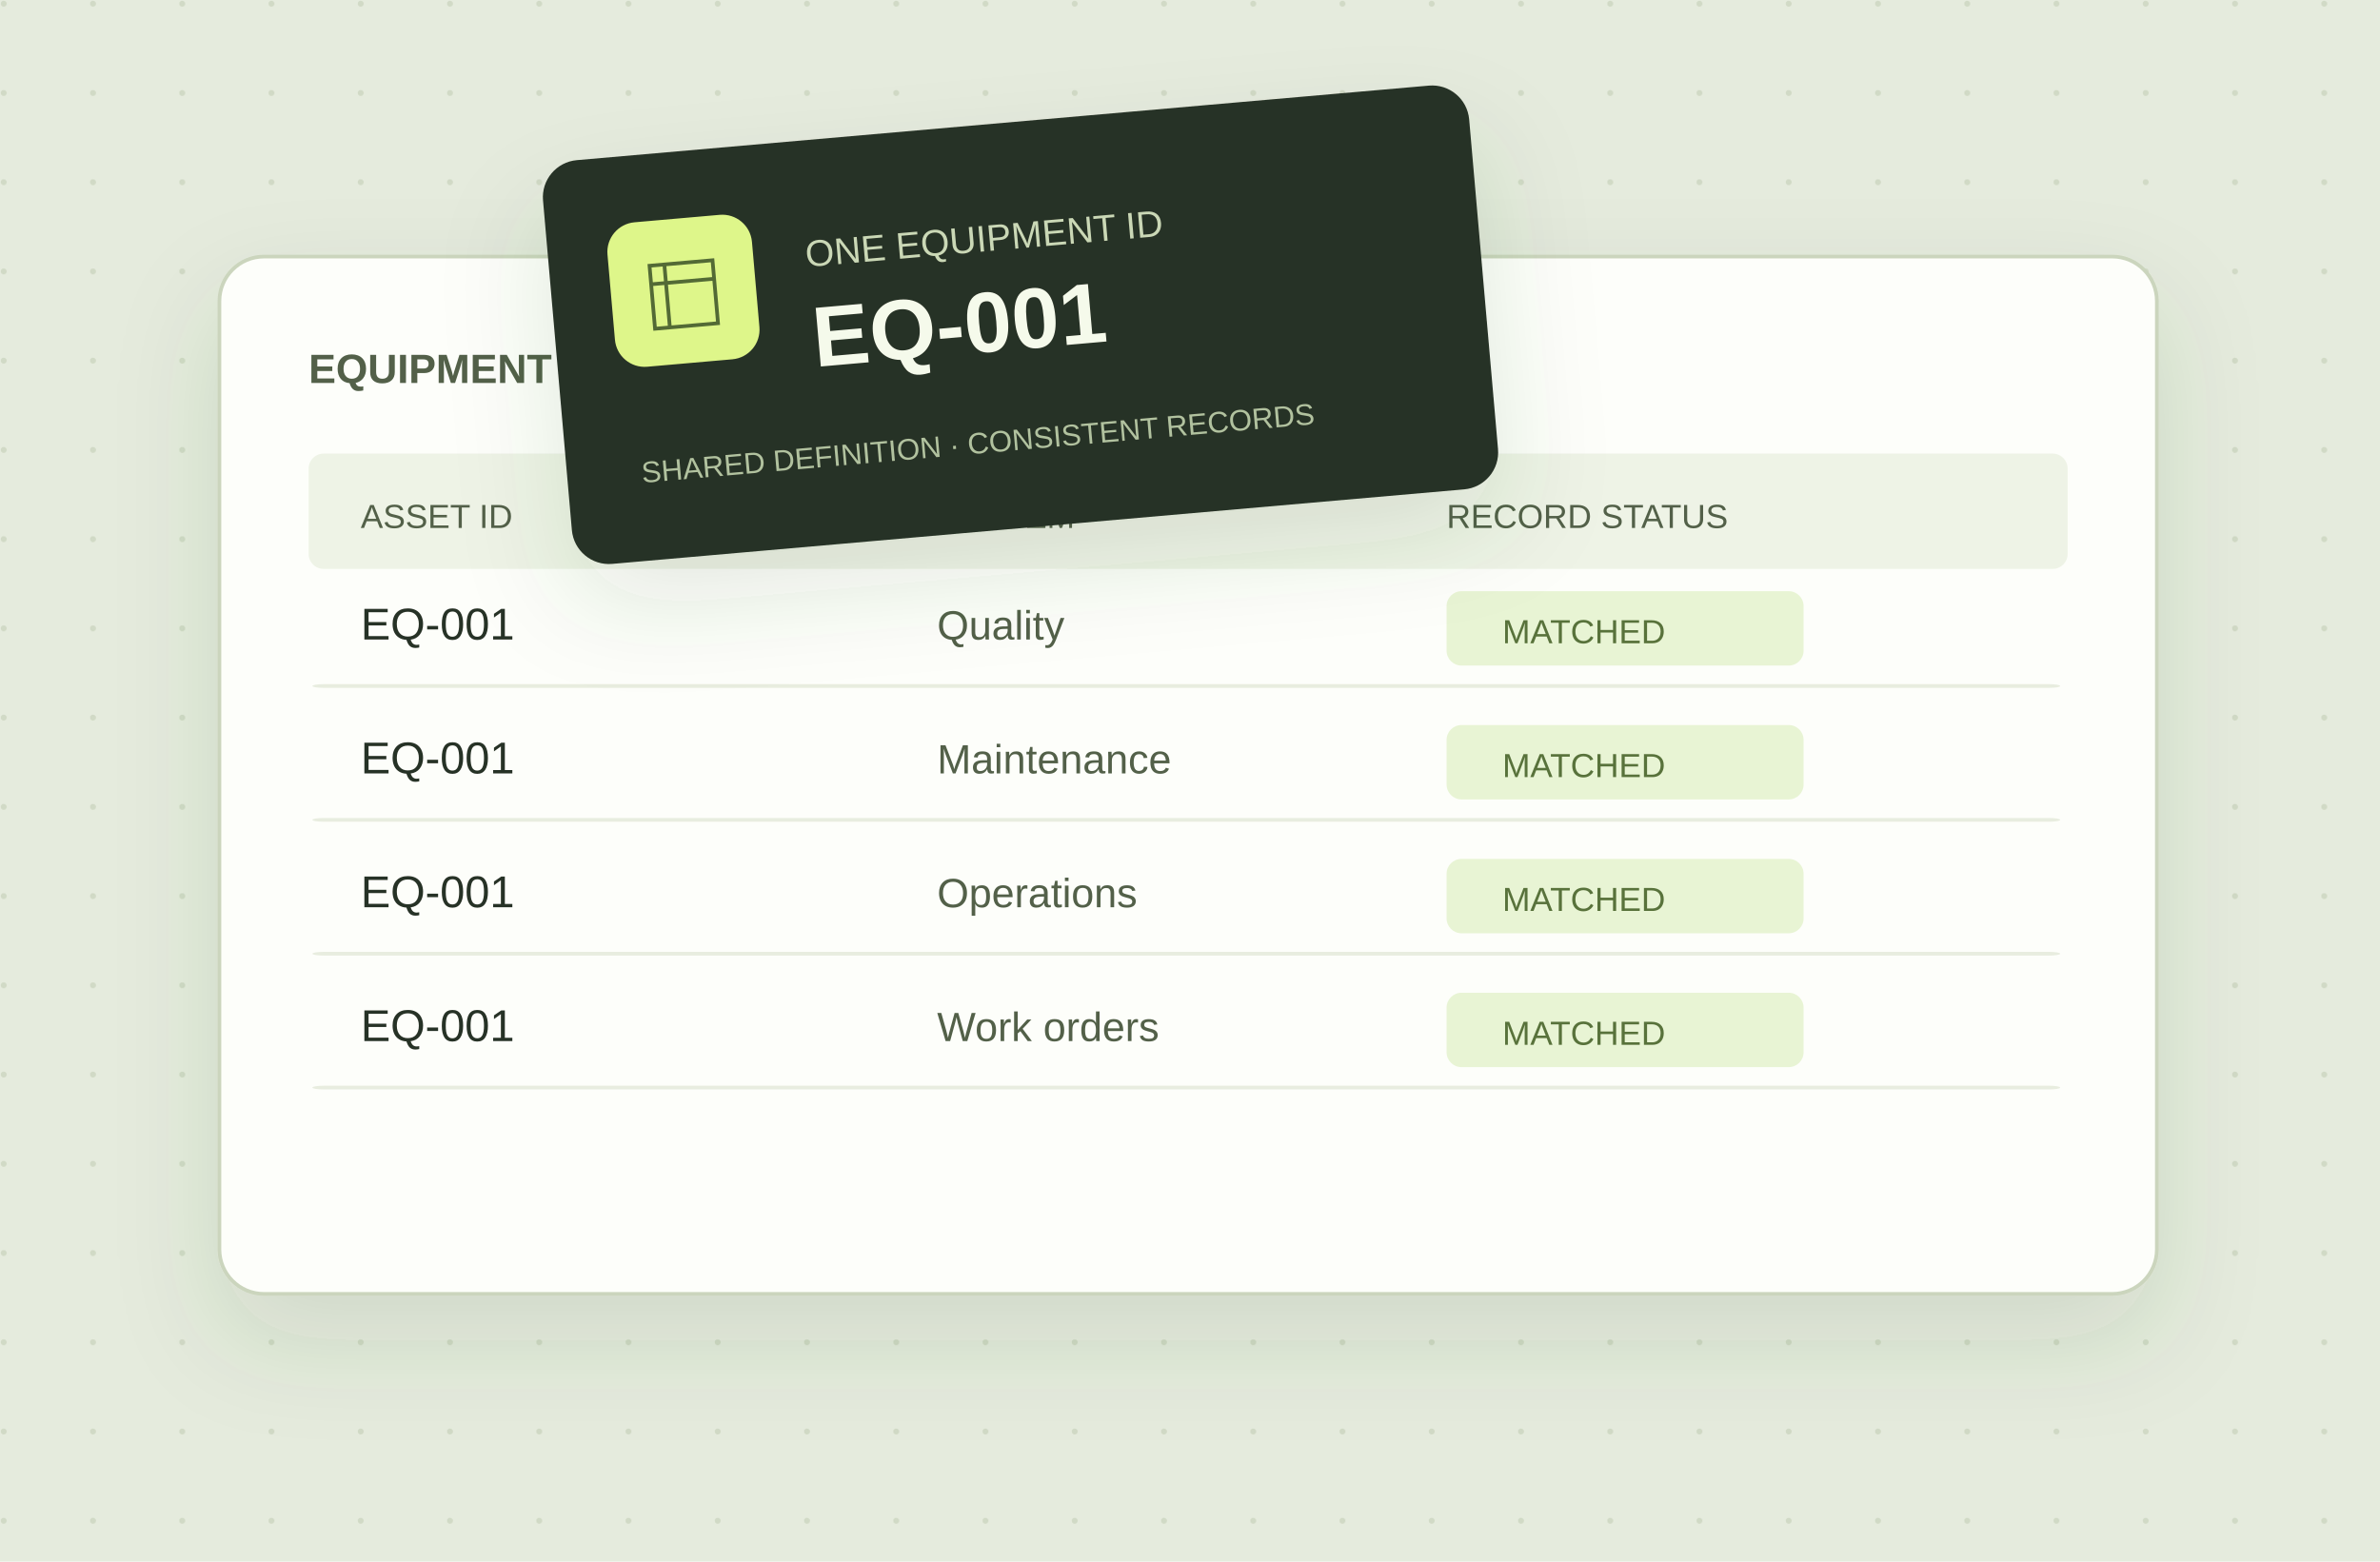
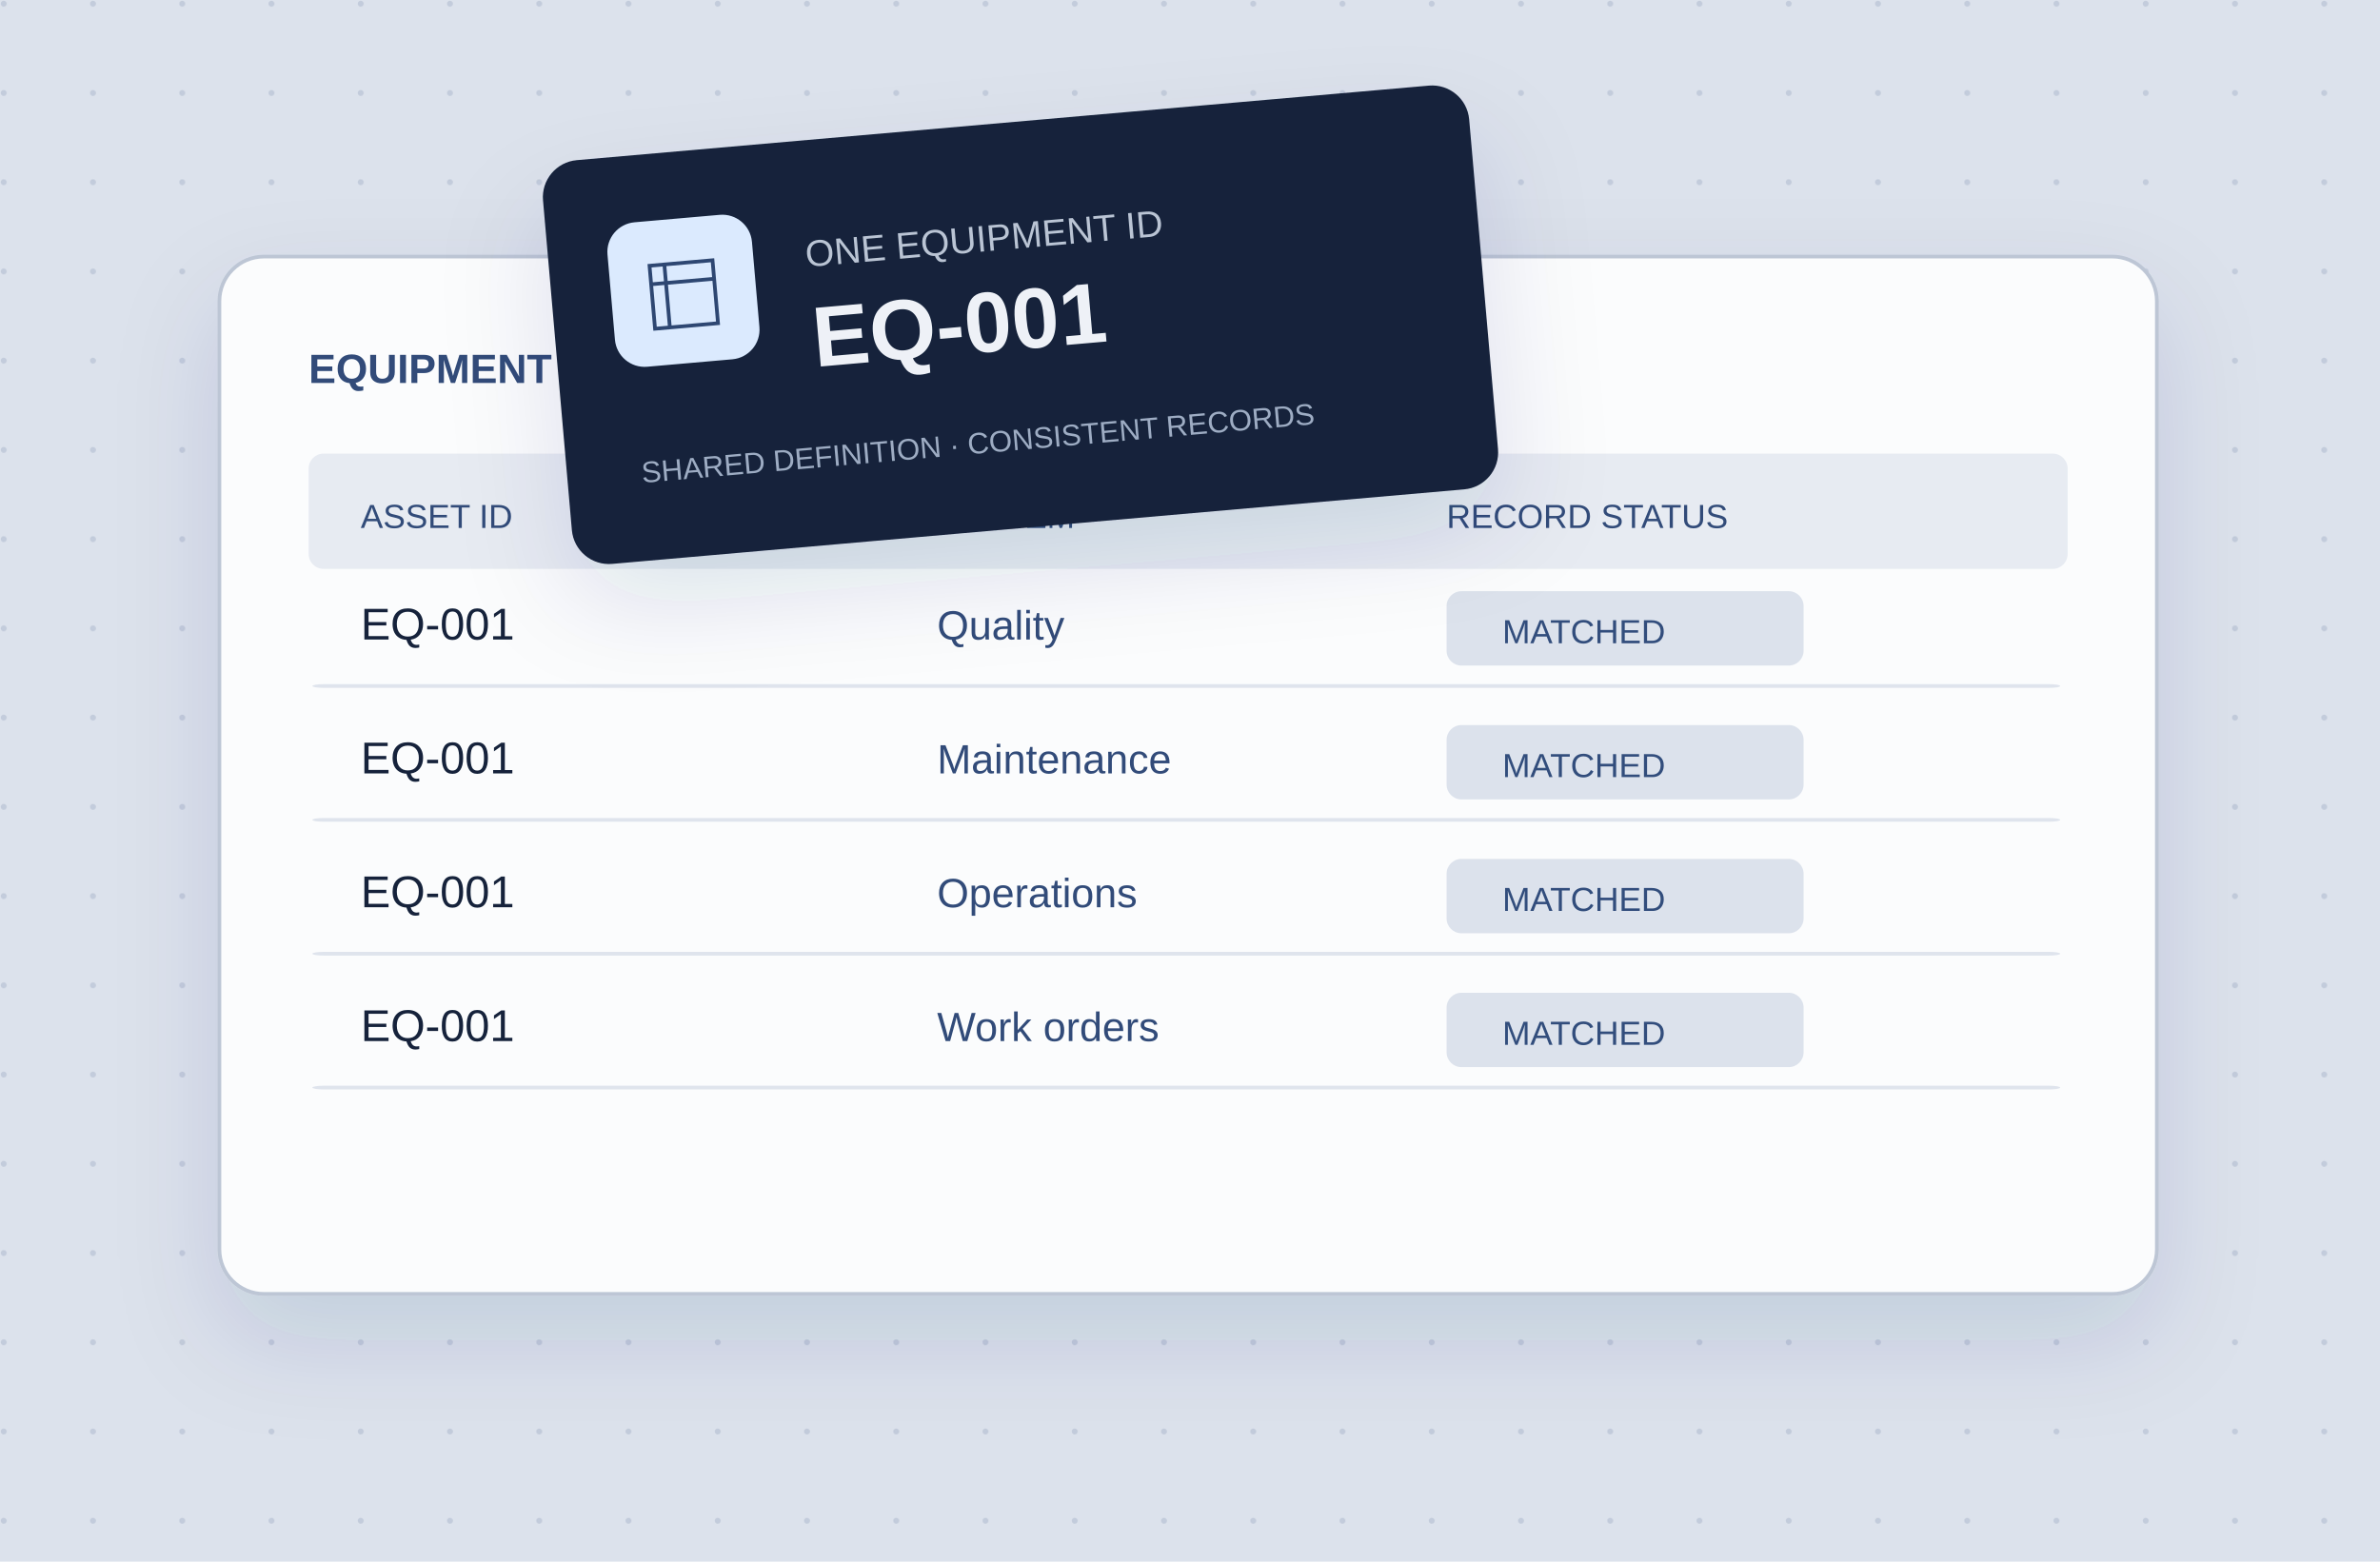
<svg xmlns="http://www.w3.org/2000/svg" viewBox="0 0 640 420" role="img">
  <defs>
    <pattern id="grid" width="24" height="24" patternUnits="userSpaceOnUse">
-       <circle cx="1" cy="1" r=".8" fill="#acb99a" opacity=".35" />
+       <circle cx="1" cy="1" r=".8" fill="#96a4bd" opacity=".35" />
    </pattern>
    <filter id="shadow" x="-25%" y="-30%" width="160%" height="180%">
-       <feDropShadow dx="0" dy="12" stdDeviation="14" flood-color="#425735" flood-opacity=".12" />
+       <feDropShadow dx="0" dy="12" stdDeviation="14" flood-color="#283e64" flood-opacity=".12" />
    </filter>
  </defs>
-   <rect x="0" y="0" width="640" height="420" rx="0" fill="#e5ebdd" stroke="none" />
+   <rect x="0" y="0" width="640" height="420" rx="0" fill="#dce2ec" stroke="none" />
  <rect width="640" height="420" fill="url(#grid)" />
  <g filter="url(#shadow)">
-     <rect x="59" y="69" width="521" height="279" rx="12" fill="#fdfefa" stroke="#cbd5bd" />
-     <text x="83" y="103" fill="#526148" font-family="Arial,sans-serif" font-size="11" font-weight="600">EQUIPMENT REGISTER</text>
-     <rect x="83" y="122" width="473" height="31" rx="4" fill="#eef3e6" stroke="none" />
-     <text x="97" y="142" fill="#526148" font-family="Arial,sans-serif" font-size="9" font-weight="400">ASSET ID</text>
-     <text x="252" y="142" fill="#526148" font-family="Arial,sans-serif" font-size="9" font-weight="400">SYSTEM</text>
-     <text x="389" y="142" fill="#526148" font-family="Arial,sans-serif" font-size="9" font-weight="400">RECORD STATUS</text>
-     <text x="97" y="172" fill="#283125" font-family="Arial,sans-serif" font-size="12" font-weight="400">EQ-001</text>
-     <text x="252" y="172" fill="#526148" font-family="Arial,sans-serif" font-size="11" font-weight="400">Quality</text>
-     <rect x="389" y="159" width="96" height="20" rx="4" fill="#e8f4d4" stroke="none" />
-     <text x="404" y="173" fill="#59723b" font-family="Arial,sans-serif" font-size="9" font-weight="400">MATCHED</text>
-     <rect x="84" y="184" width="470" height="1" rx="3" fill="#e8eddf" stroke="none" />
-     <text x="97" y="208" fill="#283125" font-family="Arial,sans-serif" font-size="12" font-weight="400">EQ-001</text>
-     <text x="252" y="208" fill="#526148" font-family="Arial,sans-serif" font-size="11" font-weight="400">Maintenance</text>
-     <rect x="389" y="195" width="96" height="20" rx="4" fill="#e8f4d4" stroke="none" />
-     <text x="404" y="209" fill="#59723b" font-family="Arial,sans-serif" font-size="9" font-weight="400">MATCHED</text>
-     <rect x="84" y="220" width="470" height="1" rx="3" fill="#e8eddf" stroke="none" />
-     <text x="97" y="244" fill="#283125" font-family="Arial,sans-serif" font-size="12" font-weight="400">EQ-001</text>
-     <text x="252" y="244" fill="#526148" font-family="Arial,sans-serif" font-size="11" font-weight="400">Operations</text>
-     <rect x="389" y="231" width="96" height="20" rx="4" fill="#e8f4d4" stroke="none" />
-     <text x="404" y="245" fill="#59723b" font-family="Arial,sans-serif" font-size="9" font-weight="400">MATCHED</text>
-     <rect x="84" y="256" width="470" height="1" rx="3" fill="#e8eddf" stroke="none" />
-     <text x="97" y="280" fill="#283125" font-family="Arial,sans-serif" font-size="12" font-weight="400">EQ-001</text>
-     <text x="252" y="280" fill="#526148" font-family="Arial,sans-serif" font-size="11" font-weight="400">Work orders</text>
-     <rect x="389" y="267" width="96" height="20" rx="4" fill="#e8f4d4" stroke="none" />
-     <text x="404" y="281" fill="#59723b" font-family="Arial,sans-serif" font-size="9" font-weight="400">MATCHED</text>
-     <rect x="84" y="292" width="470" height="1" rx="3" fill="#e8eddf" stroke="none" />
+     <rect x="59" y="69" width="521" height="279" rx="12" fill="#fbfcfd" stroke="#bdc6d5" />
+     <text x="83" y="103" fill="#304b79" font-family="Arial,sans-serif" font-size="11" font-weight="600">EQUIPMENT REGISTER</text>
+     <rect x="83" y="122" width="473" height="31" rx="4" fill="#e7ebf2" stroke="none" />
+     <text x="97" y="142" fill="#304b79" font-family="Arial,sans-serif" font-size="9" font-weight="400">ASSET ID</text>
+     <text x="252" y="142" fill="#304b79" font-family="Arial,sans-serif" font-size="9" font-weight="400">SYSTEM</text>
+     <text x="389" y="142" fill="#304b79" font-family="Arial,sans-serif" font-size="9" font-weight="400">RECORD STATUS</text>
+     <text x="97" y="172" fill="#14233b" font-family="Arial,sans-serif" font-size="12" font-weight="400">EQ-001</text>
+     <text x="252" y="172" fill="#304b79" font-family="Arial,sans-serif" font-size="11" font-weight="400">Quality</text>
+     <rect x="389" y="159" width="96" height="20" rx="4" fill="#dce2ec" stroke="none" />
+     <text x="404" y="173" fill="#314d7c" font-family="Arial,sans-serif" font-size="9" font-weight="400">MATCHED</text>
+     <rect x="84" y="184" width="470" height="1" rx="3" fill="#dfe4ed" stroke="none" />
+     <text x="97" y="208" fill="#14233b" font-family="Arial,sans-serif" font-size="12" font-weight="400">EQ-001</text>
+     <text x="252" y="208" fill="#304b79" font-family="Arial,sans-serif" font-size="11" font-weight="400">Maintenance</text>
+     <rect x="389" y="195" width="96" height="20" rx="4" fill="#dce2ec" stroke="none" />
+     <text x="404" y="209" fill="#314d7c" font-family="Arial,sans-serif" font-size="9" font-weight="400">MATCHED</text>
+     <rect x="84" y="220" width="470" height="1" rx="3" fill="#dfe4ed" stroke="none" />
+     <text x="97" y="244" fill="#14233b" font-family="Arial,sans-serif" font-size="12" font-weight="400">EQ-001</text>
+     <text x="252" y="244" fill="#304b79" font-family="Arial,sans-serif" font-size="11" font-weight="400">Operations</text>
+     <rect x="389" y="231" width="96" height="20" rx="4" fill="#dce2ec" stroke="none" />
+     <text x="404" y="245" fill="#314d7c" font-family="Arial,sans-serif" font-size="9" font-weight="400">MATCHED</text>
+     <rect x="84" y="256" width="470" height="1" rx="3" fill="#dfe4ed" stroke="none" />
+     <text x="97" y="280" fill="#14233b" font-family="Arial,sans-serif" font-size="12" font-weight="400">EQ-001</text>
+     <text x="252" y="280" fill="#304b79" font-family="Arial,sans-serif" font-size="11" font-weight="400">Work orders</text>
+     <rect x="389" y="267" width="96" height="20" rx="4" fill="#dce2ec" stroke="none" />
+     <text x="404" y="281" fill="#314d7c" font-family="Arial,sans-serif" font-size="9" font-weight="400">MATCHED</text>
+     <rect x="84" y="292" width="470" height="1" rx="3" fill="#dfe4ed" stroke="none" />
  </g>
  <g transform="translate(150 35) rotate(-5 100 60)" filter="url(#shadow)">
-     <rect x="0" y="0" width="250" height="109" rx="10" fill="#283125" stroke="none" />
-     <rect x="16" y="18" width="39" height="39" rx="8" fill="#def68a" stroke="none" />
-     <path d="M27 30h17v17H27zM31 30v17M27 35h17" stroke="#526a35" fill="none" />
-     <text x="69" y="34" fill="#cad8b6" font-family="Arial,sans-serif" font-size="10" font-weight="400">ONE EQUIPMENT ID</text>
-     <text x="69" y="61" fill="#f5faeb" font-family="Arial,sans-serif" font-size="23" font-weight="600">EQ-001</text>
-     <text x="20" y="88" fill="#b1c29f" font-family="Arial,sans-serif" font-size="8" font-weight="400">SHARED DEFINITION · CONSISTENT RECORDS</text>
+     <rect x="0" y="0" width="250" height="109" rx="10" fill="#14233b" stroke="none" />
+     <rect x="16" y="18" width="39" height="39" rx="8" fill="#dbeafe" stroke="none" />
+     <path d="M27 30h17v17H27zM31 30v17M27 35h17" stroke="#2d4772" fill="none" />
+     <text x="69" y="34" fill="#bac4d4" font-family="Arial,sans-serif" font-size="10" font-weight="400">ONE EQUIPMENT ID</text>
+     <text x="69" y="61" fill="#eef1f7" font-family="Arial,sans-serif" font-size="23" font-weight="600">EQ-001</text>
+     <text x="20" y="88" fill="#9eacc3" font-family="Arial,sans-serif" font-size="8" font-weight="400">SHARED DEFINITION · CONSISTENT RECORDS</text>
  </g>
</svg>
